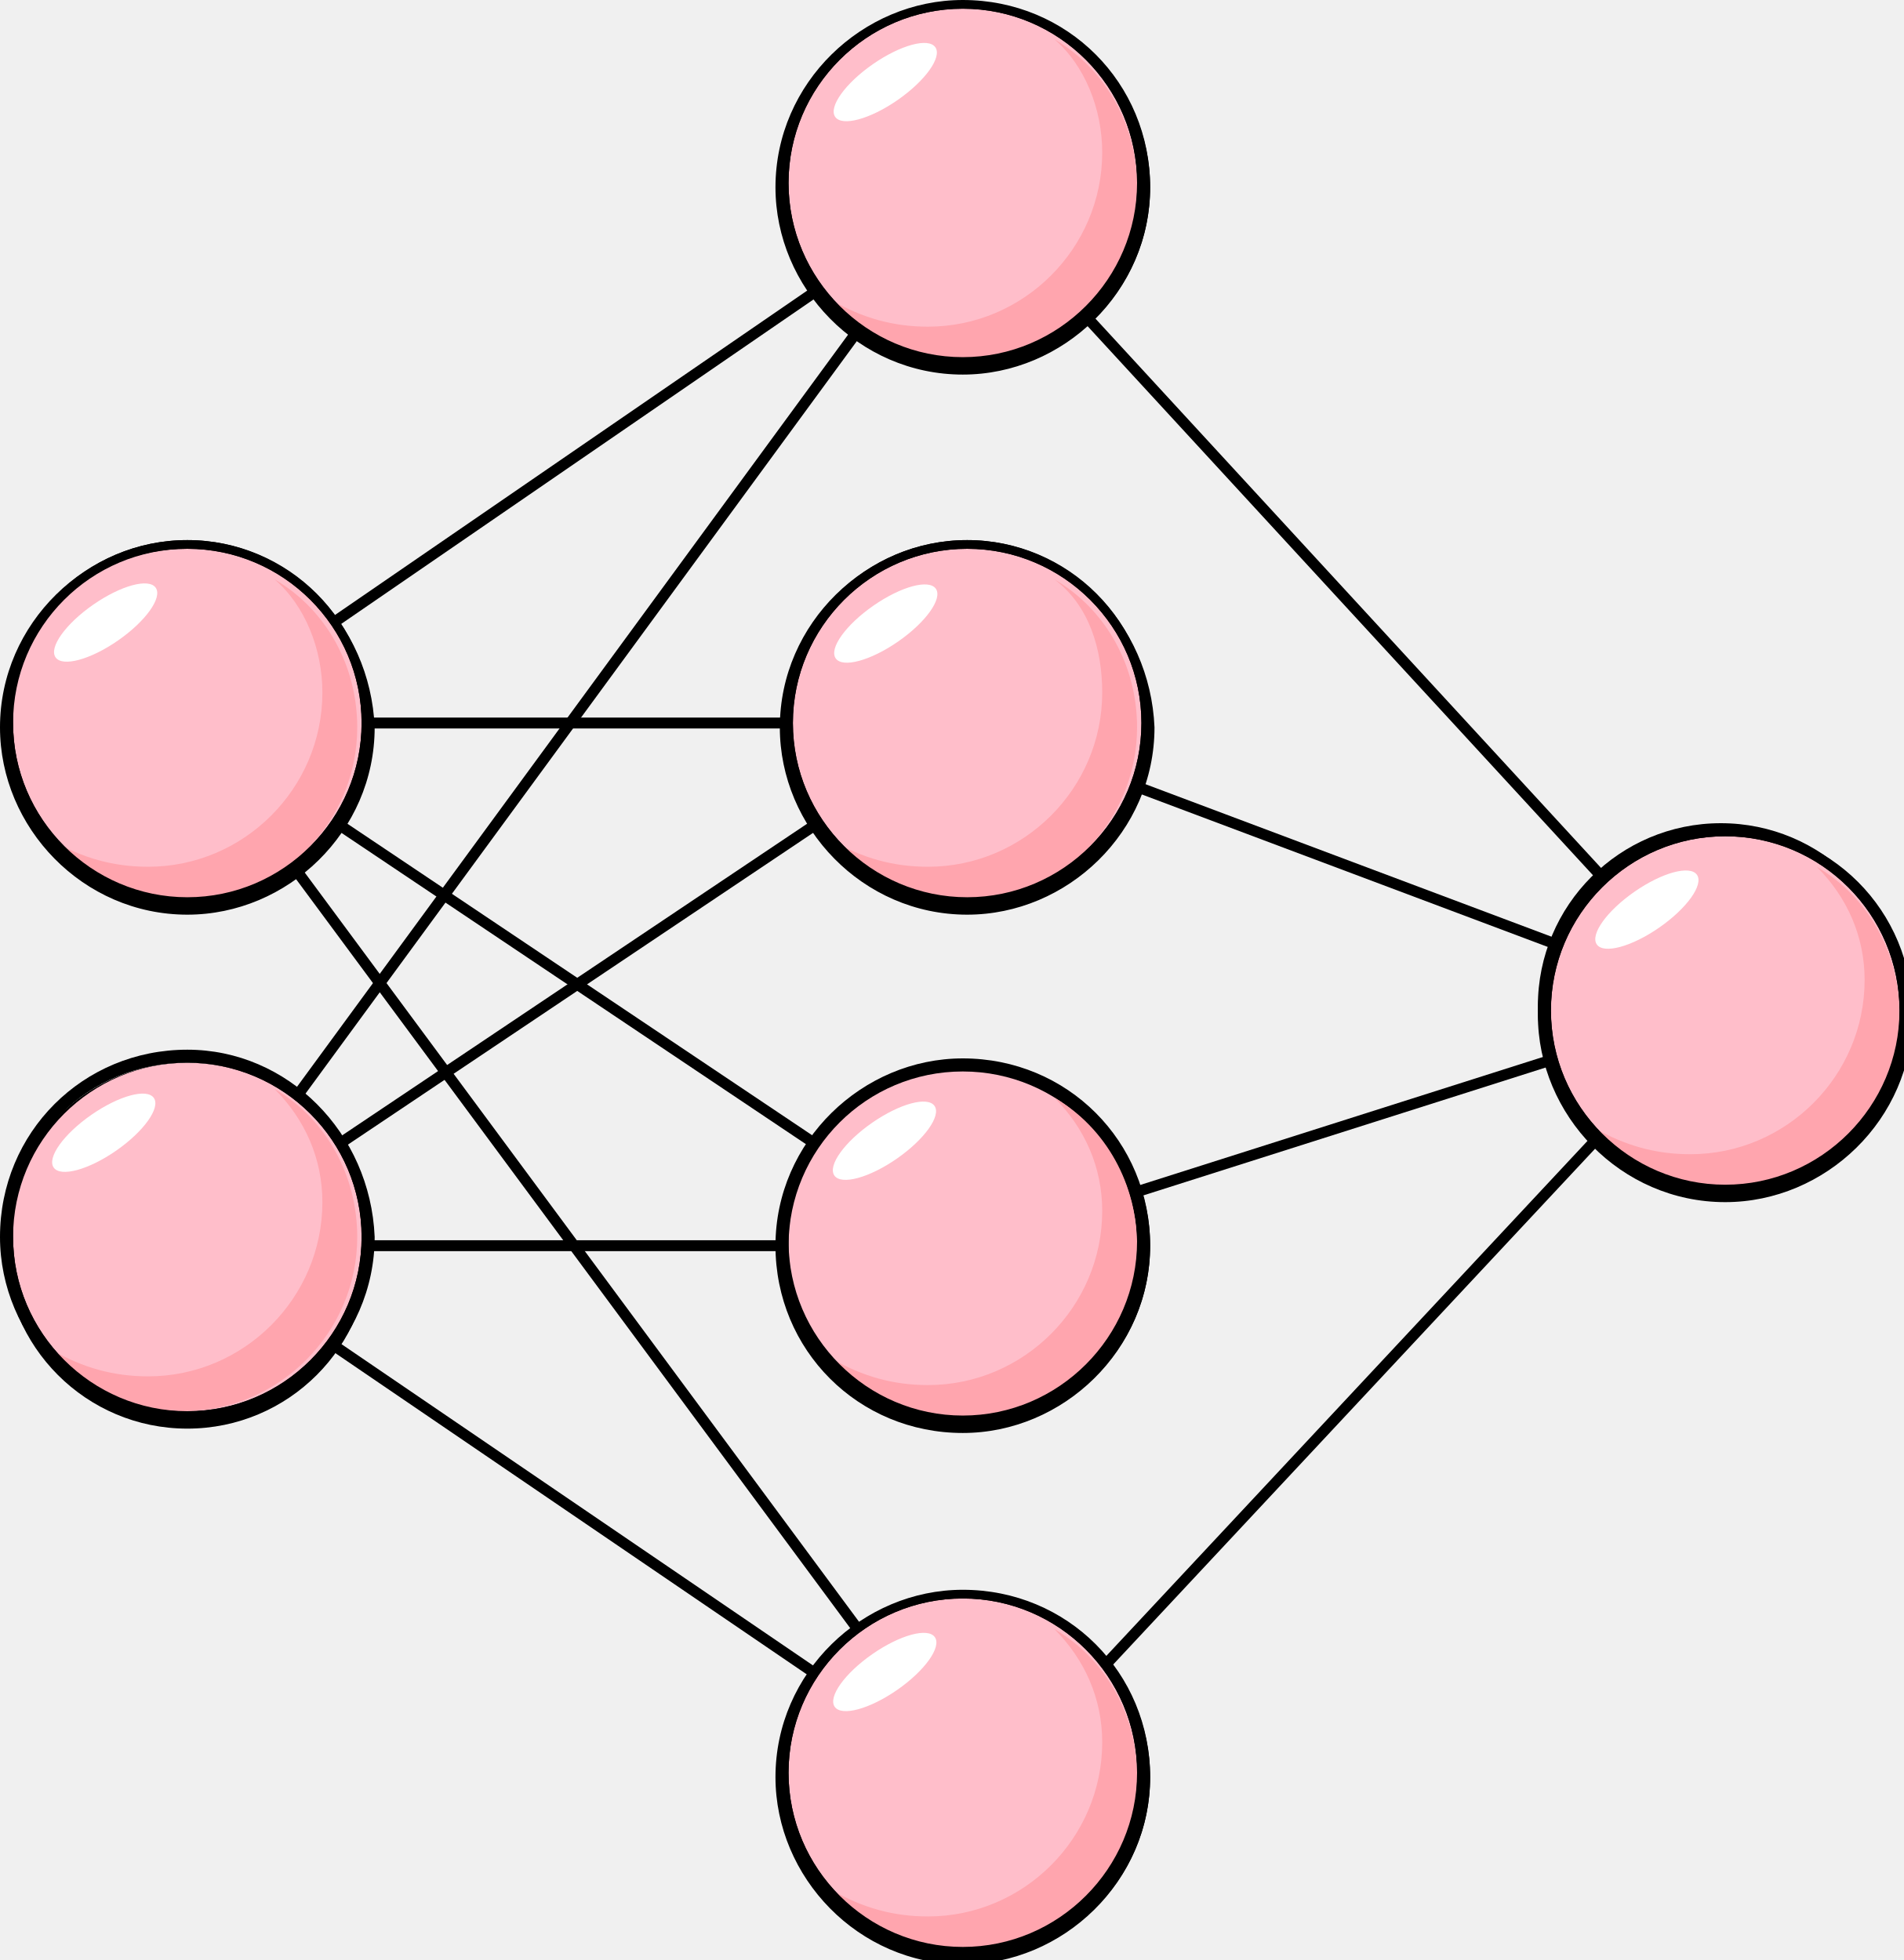
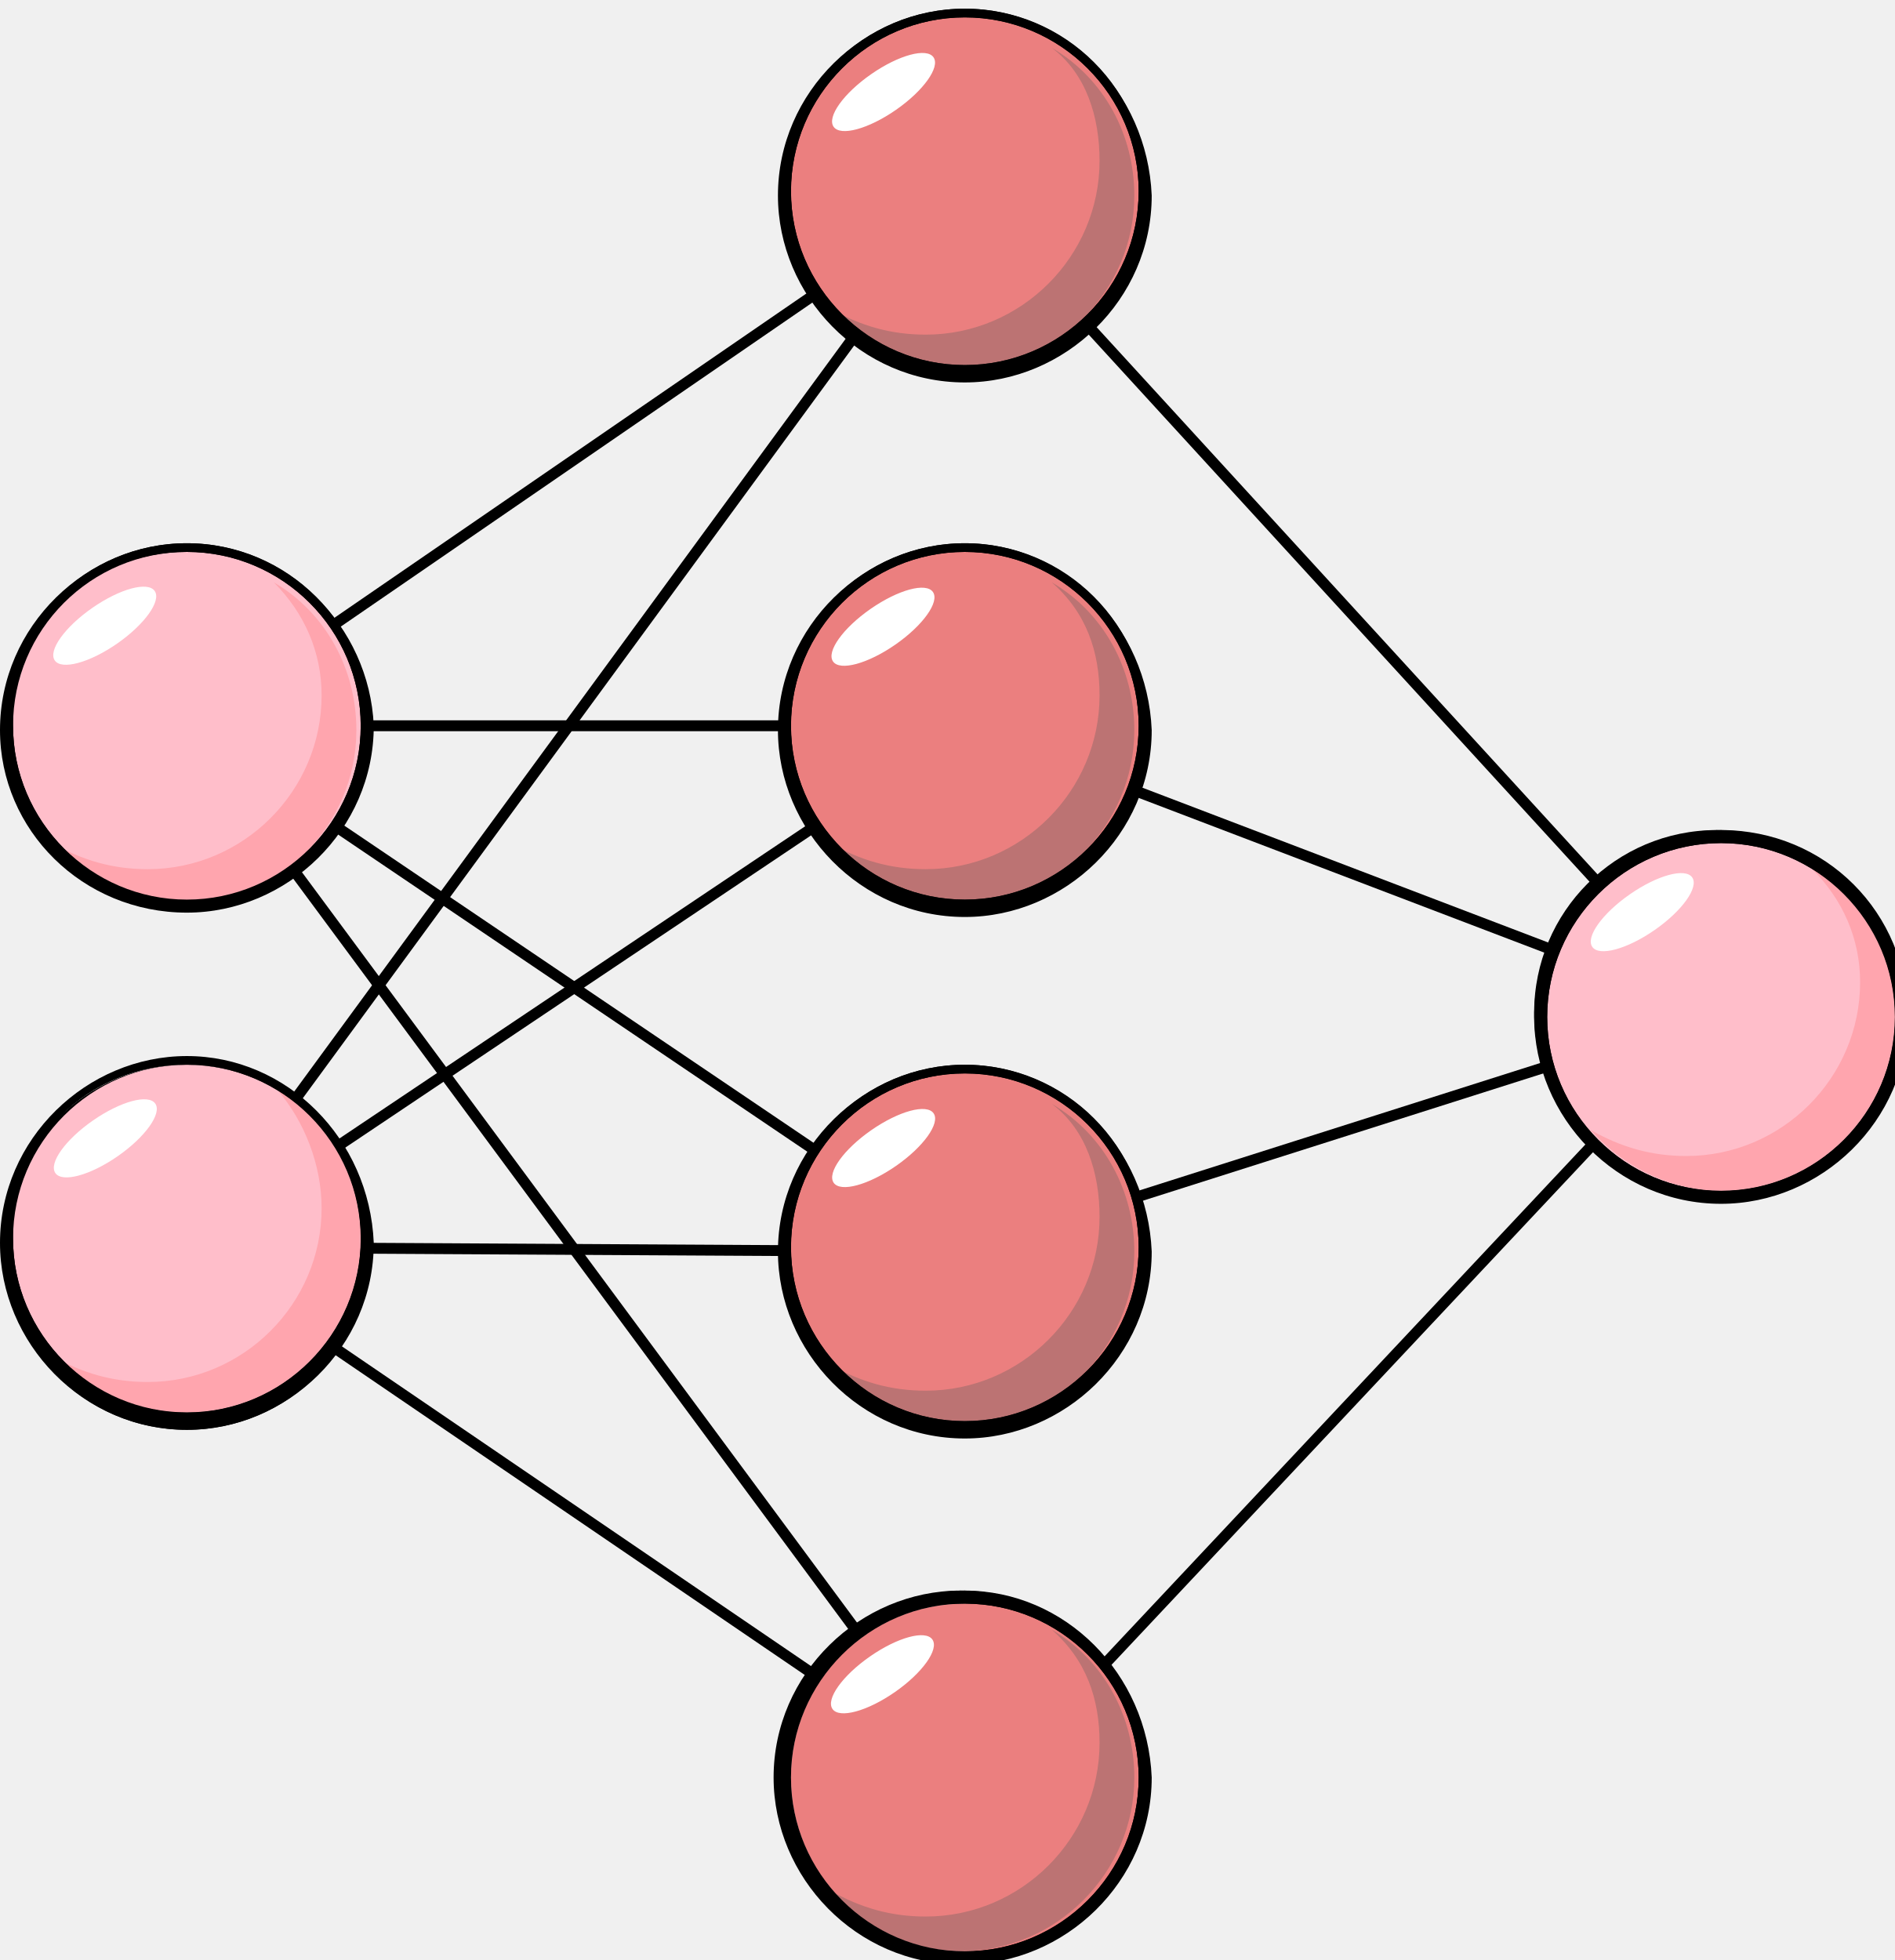
- <svg xmlns="http://www.w3.org/2000/svg" version="1.1" x="0px" y="0px" viewBox="0 0 43.7 45" style="enable-background:new 0 0 43.7 45;" xml:space="preserve">
+ <svg xmlns="http://www.w3.org/2000/svg" version="1.1" x="0px" y="0px" viewBox="0 0 43.6 45.1" style="enable-background:new 0 0 43.6 45.1;" xml:space="preserve">
  <style type="text/css">
	.st0{fill:#1F1FFF;}
	.st1{fill:#585957;stroke:#000000;stroke-width:0.5;stroke-miterlimit:10;}
	.st2{fill:#FF9A93;stroke:#000000;stroke-width:0.5;stroke-miterlimit:10;}
	.st3{fill:#F0F0F0;}
	.st4{fill:#ABBEBD;stroke:#000000;stroke-width:0.5;stroke-miterlimit:10;}
	.st5{fill:#FFFFFF;stroke:#000000;stroke-width:0.5;stroke-miterlimit:10;}
	.st6{fill:none;stroke:#000000;stroke-width:0.5;stroke-miterlimit:10;}
- 	.st7{fill:#F14564;}
+ 	.st7{fill:#EB7F7F;}
	.st8{fill:#AFDCDC;stroke:#000000;stroke-width:0.5;stroke-miterlimit:10;}
	.st9{fill:#75C9DF;}
	.st10{opacity:0.23;fill:#585957;}
	.st11{fill:#8DCBC3;}
	.st12{fill:#AFDCDC;}
	.st13{fill:#F9EEDB;}
	.st14{opacity:0.44;}
	.st15{fill:none;stroke:#FF0000;stroke-miterlimit:10;}
	.st16{fill:#002CA4;}
	.st17{fill:#0050E3;}
	.st18{fill:#FFA8A7;}
	.st19{fill:#FFCFD0;}
	.st20{fill:#0050E3;stroke:#1B1464;stroke-miterlimit:10;}
	.st21{fill:#00BAA5;}
	.st22{fill:#C7EAD7;}
	.st23{fill:#FF3627;}
	.st24{fill:#D80000;}
	.st25{fill:#1B9787;}
	.st26{fill:#FEFD87;}
	.st27{fill:#002D82;}
	.st28{fill:#00106A;}
	.st29{fill:#E492B8;}
	.st30{fill:#22B573;stroke:#000000;stroke-width:0.5;stroke-miterlimit:10;}
	.st31{fill:#FFD900;}
	.st32{fill:#DAB312;stroke:#000000;stroke-width:0.5;stroke-miterlimit:10;}
	.st33{fill:#FF9A93;}
	.st34{fill:#FEFEC3;}
	.st35{fill:#FFBECA;}
	.st36{fill:#FFA5AE;}
	.st37{fill:#FFFFFF;}
	.st38{fill:#8FBC9C;}
	.st39{fill:none;stroke:#000000;stroke-width:0.25;stroke-miterlimit:10;}
	.st40{opacity:0.32;fill:#585957;}
	.st41{fill:none;stroke:#000000;stroke-width:2;stroke-miterlimit:10;}
	.st42{fill:#FEFEC3;stroke:#000000;stroke-width:0.5;stroke-miterlimit:10;}
- 	.st43{opacity:0.84;}
- 	.st44{fill:#FF1D25;}
- 	.st45{opacity:0.53;fill:#FF0000;stroke:#1F1FFF;stroke-miterlimit:10;}
- 	.st46{fill:#FCF6ED;stroke:#000000;stroke-miterlimit:10;}
- 	.st47{fill:#7F7F7F;stroke:#000000;stroke-miterlimit:10;}
- 	.st48{opacity:0.12;}
- 	.st49{fill:#008072;stroke:#000000;stroke-width:0.75;stroke-miterlimit:10;}
- 	.st50{fill:#FFE7A0;stroke:#000000;stroke-width:0.75;stroke-miterlimit:10;}
- 	.st51{fill:#FFA5AE;stroke:#000000;stroke-width:0.75;stroke-miterlimit:10;}
- 	.st52{fill:none;stroke:#000000;stroke-width:3;stroke-miterlimit:10;}
- 	.st53{fill:#FFA5AE;stroke:#000000;stroke-width:0.1;stroke-miterlimit:10;}
- 	.st54{fill:#FF0000;}
- 	.st55{fill:#ABBEBD;stroke:#000000;stroke-width:0.25;stroke-miterlimit:10;}
- 	.st56{opacity:0.6;fill:#FFFFFF;}
- 	.st57{fill:#FF4A3D;}
- 	.st58{fill:none;stroke:#000000;stroke-width:0.75;stroke-miterlimit:10;}
- 	.st59{fill:#FEF7EF;stroke:#000000;stroke-width:0.75;stroke-miterlimit:10;}
- 	.st60{fill:none;stroke:#000000;stroke-width:0.75;stroke-linecap:round;stroke-miterlimit:10;}
- 	.st61{fill:#FFFFFF;stroke:#000000;stroke-width:0.75;stroke-miterlimit:10;}
- 	.st62{fill:#DBDAD2;stroke:#000000;stroke-width:0.5;stroke-miterlimit:10;}
- 	.st63{fill:#FF4A3D;stroke:#000000;stroke-width:0.5;stroke-linecap:round;stroke-miterlimit:10;}
- 	.st64{fill:none;stroke:#000000;stroke-width:0.5;stroke-linecap:round;stroke-miterlimit:10;}
+ 	.st43{fill:#FFBECA;stroke:#000000;stroke-width:0.5;stroke-miterlimit:10;}
+ 	.st44{opacity:0.84;}
+ 	.st45{fill:#FF1D25;}
+ 	.st46{opacity:0.53;fill:#FF0000;stroke:#1F1FFF;stroke-miterlimit:10;}
+ 	.st47{fill:#FCF6ED;stroke:#000000;stroke-miterlimit:10;}
+ 	.st48{fill:#7F7F7F;stroke:#000000;stroke-miterlimit:10;}
+ 	.st49{opacity:0.12;}
+ 	.st50{fill:#008072;stroke:#000000;stroke-width:0.75;stroke-miterlimit:10;}
+ 	.st51{fill:#FFE7A0;stroke:#000000;stroke-width:0.75;stroke-miterlimit:10;}
+ 	.st52{fill:#FFA5AE;stroke:#000000;stroke-width:0.75;stroke-miterlimit:10;}
+ 	.st53{fill:none;stroke:#000000;stroke-width:3;stroke-miterlimit:10;}
+ 	.st54{fill:#FFA5AE;stroke:#000000;stroke-width:0.1;stroke-miterlimit:10;}
+ 	.st55{fill:#FF0000;}
+ 	.st56{fill:#ABBEBD;stroke:#000000;stroke-width:0.25;stroke-miterlimit:10;}
+ 	.st57{opacity:0.6;fill:#FFFFFF;}
+ 	.st58{fill:#FF4A3D;}
+ 	.st59{fill:none;stroke:#000000;stroke-width:0.75;stroke-miterlimit:10;}
+ 	.st60{fill:#FEF7EF;stroke:#000000;stroke-width:0.75;stroke-miterlimit:10;}
+ 	.st61{fill:none;stroke:#000000;stroke-width:0.75;stroke-linecap:round;stroke-miterlimit:10;}
+ 	.st62{fill:#FFFFFF;stroke:#000000;stroke-width:0.75;stroke-miterlimit:10;}
+ 	.st63{fill:#DBDAD2;stroke:#000000;stroke-width:0.5;stroke-miterlimit:10;}
+ 	.st64{fill:#FF4A3D;stroke:#000000;stroke-width:0.5;stroke-linecap:round;stroke-miterlimit:10;}
+ 	.st65{fill:none;stroke:#000000;stroke-width:0.5;stroke-linecap:round;stroke-miterlimit:10;}
+ 	.st66{fill:#F9EEDB;stroke:#000000;stroke-width:0.5;stroke-miterlimit:10;}
+ 	.st67{fill:#7F7F7F;stroke:#000000;stroke-width:0.5;stroke-miterlimit:10;}
+ 	.st68{fill:#7FDCD2;stroke:#000000;stroke-width:0.5;stroke-miterlimit:10;}
</style>
  <g id="Ebene_2">
</g>
  <g id="Ebene_1">
    <g>
-       <circle cx="4.3" cy="28.6" r="4.2" />
-       <circle cx="4.3" cy="16.6" r="4.2" />
-       <circle cx="39.5" cy="23.1" r="4.2" />
-       <circle cx="22.2" cy="16.6" r="4.2" />
-       <circle cx="22.2" cy="4.3" r="4.2" />
-       <circle cx="22.2" cy="40.8" r="4.2" />
-       <circle cx="22.2" cy="28.6" r="4.2" />
-       <line class="st39" x1="4.3" y1="16.6" x2="22.2" y2="4.3" />
-       <line class="st39" x1="4.3" y1="28.6" x2="22.1" y2="4.3" />
-       <line class="st39" x1="39.5" y1="23.1" x2="22.2" y2="4.3" />
-       <line class="st39" x1="39.5" y1="23.1" x2="22.2" y2="16.6" />
-       <line class="st39" x1="39.5" y1="23.1" x2="22.2" y2="28.6" />
-       <line class="st39" x1="39.5" y1="23.1" x2="22.5" y2="41.3" />
-       <line class="st39" x1="22.1" y1="16.6" x2="4.3" y2="16.6" />
-       <line class="st39" x1="22.2" y1="28.6" x2="4.3" y2="16.6" />
-       <line class="st39" x1="22.2" y1="40.8" x2="4.3" y2="16.6" />
-       <line class="st39" x1="4.3" y1="28.6" x2="22.2" y2="16.6" />
-       <line class="st39" x1="4.3" y1="28.6" x2="22.2" y2="40.8" />
-       <line class="st39" x1="4.3" y1="28.6" x2="22.2" y2="28.6" />
+       <circle cx="4.3" cy="28.7" r="4.2" />
+       <circle cx="4.3" cy="16.7" r="4.2" />
+       <circle cx="39.5" cy="23.3" r="4.2" />
+       <circle cx="22.2" cy="16.7" r="4.2" />
+       <circle cx="22.2" cy="4.4" r="4.2" />
+       <circle cx="22.2" cy="40.9" r="4.2" />
+       <circle cx="22.2" cy="28.7" r="4.2" />
+       <line class="st39" x1="4.3" y1="16.7" x2="22.2" y2="4.4" />
+       <line class="st39" x1="4.3" y1="28.7" x2="22.1" y2="4.4" />
+       <line class="st39" x1="39.5" y1="23.3" x2="22.2" y2="4.4" />
+       <line class="st39" x1="39.5" y1="23.3" x2="22.2" y2="16.7" />
+       <line class="st39" x1="39.5" y1="23.3" x2="22.2" y2="28.8" />
+       <line class="st39" x1="39.5" y1="23.3" x2="22.5" y2="41.4" />
+       <line class="st39" x1="22.1" y1="16.7" x2="4.3" y2="16.7" />
+       <line class="st39" x1="22.2" y1="28.8" x2="4.3" y2="16.7" />
+       <line class="st39" x1="22.2" y1="40.9" x2="4.3" y2="16.7" />
+       <line class="st39" x1="4.3" y1="28.7" x2="22.2" y2="16.7" />
+       <line class="st39" x1="4.3" y1="28.7" x2="22.2" y2="40.9" />
+       <line class="st39" x1="4.3" y1="28.7" x2="22.2" y2="28.8" />
    </g>
    <g>
      <g>
-         <circle class="st35" cx="4.3" cy="16.6" r="4" />
-         <path class="st36" d="M7.4,15.9c0,2.2-1.8,4-4,4c-0.8,0-1.5-0.2-2.2-0.6c0.7,0.8,1.8,1.4,3,1.4c2.2,0,4-1.8,4-4     c0-1.4-0.7-2.7-1.9-3.4C7,13.9,7.4,14.9,7.4,15.9z" />
+         <circle class="st35" cx="4.3" cy="16.7" r="4" />
+         <path class="st36" d="M7.4,16c0,2.2-1.8,4-4,4c-0.8,0-1.5-0.2-2.2-0.6c0.7,0.8,1.8,1.4,3,1.4c2.2,0,4-1.8,4-4     c0-1.4-0.7-2.7-1.9-3.4C7,14.1,7.4,15,7.4,16z" />
      </g>
      <g>
        <g>
-           <path d="M4.3,12.6c2.2,0,4,1.8,4,4c0,2.2-1.8,4-4,4c-2.2,0-4-1.8-4-4C0.2,14.4,2,12.6,4.3,12.6 M4.3,12.4      c-2.3,0-4.3,1.9-4.3,4.3c0,2.3,1.9,4.3,4.3,4.3c2.3,0,4.3-1.9,4.3-4.3C8.5,14.3,6.6,12.4,4.3,12.4L4.3,12.4z" />
+           <path d="M4.3,12.7c2.2,0,4,1.8,4,4c0,2.2-1.8,4-4,4c-2.2,0-4-1.8-4-4C0.2,14.5,2,12.7,4.3,12.7 M4.3,12.5      c-2.3,0-4.3,1.9-4.3,4.3C0,19.1,1.9,21,4.3,21c2.3,0,4.3-1.9,4.3-4.3C8.5,14.4,6.6,12.5,4.3,12.5L4.3,12.5z" />
        </g>
      </g>
-       <ellipse transform="matrix(0.821 -0.5709 0.5709 0.821 -7.7092 3.9232)" class="st37" cx="2.4" cy="14.3" rx="1.4" ry="0.5" />
+       <ellipse transform="matrix(0.821 -0.5709 0.5709 0.821 -7.7815 3.9459)" class="st37" cx="2.4" cy="14.4" rx="1.4" ry="0.5" />
    </g>
    <g>
      <g>
-         <circle class="st35" cx="4.3" cy="28.4" r="4" />
-         <path class="st36" d="M7.4,27.6c0,2.2-1.8,4-4,4c-0.8,0-1.5-0.2-2.2-0.6c0.7,0.8,1.8,1.4,3,1.4c2.2,0,4-1.8,4-4     c0-1.4-0.7-2.7-1.9-3.4C7,25.7,7.4,26.6,7.4,27.6z" />
+         <circle class="st35" cx="4.3" cy="28.5" r="4" />
+         <path class="st36" d="M7.4,27.8c0,2.2-1.8,4-4,4c-0.8,0-1.5-0.2-2.2-0.6C2,32,3,32.5,4.3,32.5c2.2,0,4-1.8,4-4     c0-1.4-0.7-2.7-1.9-3.4C7,25.8,7.4,26.8,7.4,27.8z" />
      </g>
      <g>
        <g>
-           <path d="M4.3,24.4c2.2,0,4,1.8,4,4c0,2.2-1.8,4-4,4c-2.2,0-4-1.8-4-4C0.2,26.2,2,24.4,4.3,24.4 M4.3,24.1C1.9,24.1,0,26,0,28.4      c0,2.3,1.9,4.3,4.3,4.3c2.3,0,4.3-1.9,4.3-4.3C8.5,26,6.6,24.1,4.3,24.1L4.3,24.1z" />
+           <path d="M4.3,24.5c2.2,0,4,1.8,4,4c0,2.2-1.8,4-4,4c-2.2,0-4-1.8-4-4C0.2,26.3,2,24.5,4.3,24.5 M4.3,24.3      c-2.3,0-4.3,1.9-4.3,4.3c0,2.3,1.9,4.3,4.3,4.3c2.3,0,4.3-1.9,4.3-4.3C8.5,26.2,6.6,24.3,4.3,24.3L4.3,24.3z" />
        </g>
      </g>
-       <ellipse transform="matrix(0.821 -0.5709 0.5709 0.821 -14.4321 6.031)" class="st37" cx="2.4" cy="26" rx="1.4" ry="0.5" />
+       <ellipse transform="matrix(0.821 -0.5709 0.5709 0.821 -14.5044 6.0536)" class="st37" cx="2.4" cy="26.2" rx="1.4" ry="0.5" />
    </g>
    <g>
      <g>
-         <circle class="st35" cx="22.2" cy="16.6" r="4" />
-         <path class="st36" d="M25.3,15.9c0,2.2-1.8,4-4,4c-0.8,0-1.5-0.2-2.2-0.6c0.7,0.8,1.8,1.4,3,1.4c2.2,0,4-1.8,4-4     c0-1.4-0.7-2.7-1.9-3.4C25,13.9,25.3,14.9,25.3,15.9z" />
+         <circle class="st7" cx="22.2" cy="16.7" r="4" />
+         <path class="st40" d="M25.3,16c0,2.2-1.8,4-4,4c-0.8,0-1.5-0.2-2.2-0.6c0.7,0.8,1.8,1.4,3,1.4c2.2,0,4-1.8,4-4     c0-1.4-0.7-2.7-1.9-3.4C25,14.1,25.3,15,25.3,16z" />
      </g>
      <g>
        <g>
-           <path d="M22.2,12.6c2.2,0,4,1.8,4,4c0,2.2-1.8,4-4,4c-2.2,0-4-1.8-4-4C18.2,14.4,20,12.6,22.2,12.6 M22.2,12.4      c-2.3,0-4.3,1.9-4.3,4.3c0,2.3,1.9,4.3,4.3,4.3c2.3,0,4.3-1.9,4.3-4.3C26.4,14.3,24.5,12.4,22.2,12.4L22.2,12.4z" />
+           <path d="M22.2,12.7c2.2,0,4,1.8,4,4c0,2.2-1.8,4-4,4c-2.2,0-4-1.8-4-4C18.2,14.5,20,12.7,22.2,12.7 M22.2,12.5      c-2.3,0-4.3,1.9-4.3,4.3c0,2.3,1.9,4.3,4.3,4.3c2.3,0,4.3-1.9,4.3-4.3C26.4,14.4,24.5,12.5,22.2,12.5L22.2,12.5z" />
        </g>
      </g>
-       <ellipse transform="matrix(0.821 -0.5709 0.5709 0.821 -4.498 14.1656)" class="st37" cx="20.3" cy="14.3" rx="1.4" ry="0.5" />
+       <ellipse transform="matrix(0.821 -0.5709 0.5709 0.821 -4.5703 14.1883)" class="st37" cx="20.3" cy="14.4" rx="1.4" ry="0.5" />
    </g>
    <g>
      <g>
-         <circle class="st35" cx="22.1" cy="4.2" r="4" />
-         <path class="st36" d="M25.3,3.5c0,2.2-1.8,4-4,4c-0.8,0-1.5-0.2-2.2-0.6c0.7,0.8,1.8,1.4,3,1.4c2.2,0,4-1.8,4-4     c0-1.4-0.7-2.7-1.9-3.4C24.9,1.5,25.3,2.5,25.3,3.5z" />
+         <circle class="st7" cx="22.2" cy="28.7" r="4" />
+         <path class="st40" d="M25.3,28c0,2.2-1.8,4-4,4c-0.8,0-1.5-0.2-2.2-0.6c0.7,0.8,1.8,1.4,3,1.4c2.2,0,4-1.8,4-4     c0-1.4-0.7-2.7-1.9-3.4C25,26,25.3,27,25.3,28z" />
      </g>
      <g>
        <g>
-           <path d="M22.1,0.2c2.2,0,4,1.8,4,4c0,2.2-1.8,4-4,4c-2.2,0-4-1.8-4-4C18.1,2,19.9,0.2,22.1,0.2 M22.1,0c-2.3,0-4.3,1.9-4.3,4.3      c0,2.3,1.9,4.3,4.3,4.3c2.3,0,4.3-1.9,4.3-4.3C26.4,1.9,24.5,0,22.1,0L22.1,0z" />
+           <path d="M22.2,24.7c2.2,0,4,1.8,4,4c0,2.2-1.8,4-4,4c-2.2,0-4-1.8-4-4C18.2,26.5,20,24.7,22.2,24.7 M22.2,24.5      c-2.3,0-4.3,1.9-4.3,4.3c0,2.3,1.9,4.3,4.3,4.3c2.3,0,4.3-1.9,4.3-4.3C26.4,26.4,24.5,24.5,22.2,24.5L22.2,24.5z" />
        </g>
      </g>
-       <ellipse transform="matrix(0.821 -0.5709 0.5709 0.821 2.5694 11.9138)" class="st37" cx="20.3" cy="1.9" rx="1.4" ry="0.5" />
+       <ellipse transform="matrix(0.821 -0.5709 0.5709 0.821 -11.4062 16.3315)" class="st37" cx="20.3" cy="26.4" rx="1.4" ry="0.5" />
    </g>
    <g>
      <g>
-         <circle class="st35" cx="22.1" cy="28.6" r="4" />
-         <path class="st36" d="M25.3,27.8c0,2.2-1.8,4-4,4c-0.8,0-1.5-0.2-2.2-0.6c0.7,0.8,1.8,1.4,3,1.4c2.2,0,4-1.8,4-4     c0-1.4-0.7-2.7-1.9-3.4C24.9,25.9,25.3,26.8,25.3,27.8z" />
+         <circle class="st7" cx="22.2" cy="4.4" r="4" />
+         <path class="st40" d="M25.3,3.7c0,2.2-1.8,4-4,4c-0.8,0-1.5-0.2-2.2-0.6c0.7,0.8,1.8,1.4,3,1.4c2.2,0,4-1.8,4-4     c0-1.4-0.7-2.7-1.9-3.4C25,1.7,25.3,2.7,25.3,3.7z" />
      </g>
      <g>
        <g>
-           <path d="M22.1,24.5c2.2,0,4,1.8,4,4s-1.8,4-4,4c-2.2,0-4-1.8-4-4S19.9,24.5,22.1,24.5 M22.1,24.3c-2.3,0-4.3,1.9-4.3,4.3      s1.9,4.3,4.3,4.3c2.3,0,4.3-1.9,4.3-4.3S24.5,24.3,22.1,24.3L22.1,24.3z" />
+           <path d="M22.2,0.4c2.2,0,4,1.8,4,4c0,2.2-1.8,4-4,4c-2.2,0-4-1.8-4-4C18.2,2.2,20,0.4,22.2,0.4 M22.2,0.2      c-2.3,0-4.3,1.9-4.3,4.3c0,2.3,1.9,4.3,4.3,4.3c2.3,0,4.3-1.9,4.3-4.3C26.4,2.1,24.5,0.2,22.2,0.2L22.2,0.2z" />
        </g>
      </g>
-       <ellipse transform="matrix(0.821 -0.5709 0.5709 0.821 -11.3224 16.2692)" class="st37" cx="20.3" cy="26.2" rx="1.4" ry="0.5" />
+       <ellipse transform="matrix(0.821 -0.5709 0.5709 0.821 2.4648 11.9826)" class="st37" cx="20.3" cy="2.1" rx="1.4" ry="0.5" />
    </g>
    <g>
      <g>
-         <circle class="st35" cx="22.1" cy="40.7" r="4" />
-         <path class="st36" d="M25.3,40c0,2.2-1.8,4-4,4c-0.8,0-1.5-0.2-2.2-0.6c0.7,0.8,1.8,1.4,3,1.4c2.2,0,4-1.8,4-4     c0-1.4-0.7-2.7-1.9-3.4C24.9,38.1,25.3,39,25.3,40z" />
+         <circle class="st35" cx="22.1" cy="40.9" r="4" />
+         <path class="st36" d="M25.3,40.1c0,2.2-1.8,4-4,4c-0.8,0-1.5-0.2-2.2-0.6c0.7,0.8,1.8,1.4,3,1.4c2.2,0,4-1.8,4-4     c0-1.4-0.7-2.7-1.9-3.4C24.9,38.2,25.3,39.1,25.3,40.1z" />
      </g>
      <g>
        <g>
-           <path d="M22.1,36.7c2.2,0,4,1.8,4,4c0,2.2-1.8,4-4,4c-2.2,0-4-1.8-4-4C18.1,38.5,19.9,36.7,22.1,36.7 M22.1,36.5      c-2.3,0-4.3,1.9-4.3,4.3c0,2.3,1.9,4.3,4.3,4.3c2.3,0,4.3-1.9,4.3-4.3C26.4,38.4,24.5,36.5,22.1,36.5L22.1,36.5z" />
+           <path d="M22.1,36.9c2.2,0,4,1.8,4,4c0,2.2-1.8,4-4,4c-2.2,0-4-1.8-4-4C18.1,38.7,19.9,36.9,22.1,36.9 M22.1,36.6      c-2.3,0-4.3,1.9-4.3,4.3c0,2.3,1.9,4.3,4.3,4.3c2.3,0,4.3-1.9,4.3-4.3C26.4,38.5,24.5,36.6,22.1,36.6L22.1,36.6z" />
        </g>
      </g>
-       <ellipse transform="matrix(0.821 -0.5709 0.5709 0.821 -18.2795 18.4504)" class="st37" cx="20.3" cy="38.4" rx="1.4" ry="0.5" />
+       <ellipse transform="matrix(0.821 -0.5709 0.5709 0.821 -18.3518 18.4731)" class="st37" cx="20.3" cy="38.5" rx="1.4" ry="0.5" />
    </g>
    <g>
      <g>
-         <circle class="st35" cx="39.6" cy="23.2" r="4" />
-         <path class="st36" d="M42.8,22.5c0,2.2-1.8,4-4,4c-0.8,0-1.5-0.2-2.2-0.6c0.7,0.8,1.8,1.4,3,1.4c2.2,0,4-1.8,4-4     c0-1.4-0.7-2.7-1.9-3.4C42.4,20.6,42.8,21.5,42.8,22.5z" />
+         <circle class="st35" cx="39.6" cy="23.4" r="4" />
+         <path class="st36" d="M42.8,22.6c0,2.2-1.8,4-4,4c-0.8,0-1.5-0.2-2.2-0.6c0.7,0.8,1.8,1.4,3,1.4c2.2,0,4-1.8,4-4     c0-1.4-0.7-2.7-1.9-3.4C42.4,20.7,42.8,21.6,42.8,22.6z" />
      </g>
      <g>
        <g>
-           <path d="M39.6,19.2c2.2,0,4,1.8,4,4c0,2.2-1.8,4-4,4c-2.2,0-4-1.8-4-4C35.6,21,37.4,19.2,39.6,19.2 M39.6,19      c-2.3,0-4.3,1.9-4.3,4.3c0,2.3,1.9,4.3,4.3,4.3c2.3,0,4.3-1.9,4.3-4.3C43.9,20.9,42,19,39.6,19L39.6,19z" />
+           <path d="M39.6,19.4c2.2,0,4,1.8,4,4c0,2.2-1.8,4-4,4c-2.2,0-4-1.8-4-4C35.6,21.2,37.4,19.4,39.6,19.4 M39.6,19.1      c-2.3,0-4.3,1.9-4.3,4.3c0,2.3,1.9,4.3,4.3,4.3c2.3,0,4.3-1.9,4.3-4.3C43.9,21,42,19.1,39.6,19.1L39.6,19.1z" />
        </g>
      </g>
-       <ellipse transform="matrix(0.821 -0.5709 0.5709 0.821 -5.1633 25.3053)" class="st37" cx="37.8" cy="20.9" rx="1.4" ry="0.5" />
+       <ellipse transform="matrix(0.821 -0.5709 0.5709 0.821 -5.2356 25.328)" class="st37" cx="37.8" cy="21" rx="1.4" ry="0.5" />
+     </g>
+     <g>
+       <g>
+         <circle class="st7" cx="22.2" cy="40.9" r="4" />
+         <path class="st40" d="M25.3,40.1c0,2.2-1.8,4-4,4c-0.8,0-1.5-0.2-2.2-0.6c0.7,0.8,1.8,1.4,3,1.4c2.2,0,4-1.8,4-4     c0-1.4-0.7-2.7-1.9-3.4C25,38.2,25.3,39.1,25.3,40.1z" />
+       </g>
+       <g>
+         <g>
+           <path d="M22.2,36.9c2.2,0,4,1.8,4,4c0,2.2-1.8,4-4,4c-2.2,0-4-1.8-4-4C18.2,38.7,20,36.9,22.2,36.9 M22.2,36.6      c-2.3,0-4.3,1.9-4.3,4.3c0,2.3,1.9,4.3,4.3,4.3c2.3,0,4.3-1.9,4.3-4.3C26.4,38.5,24.5,36.6,22.2,36.6L22.2,36.6z" />
+         </g>
+       </g>
+       <ellipse transform="matrix(0.821 -0.5709 0.5709 0.821 -18.3415 18.5059)" class="st37" cx="20.3" cy="38.5" rx="1.4" ry="0.5" />
    </g>
  </g>
</svg>
